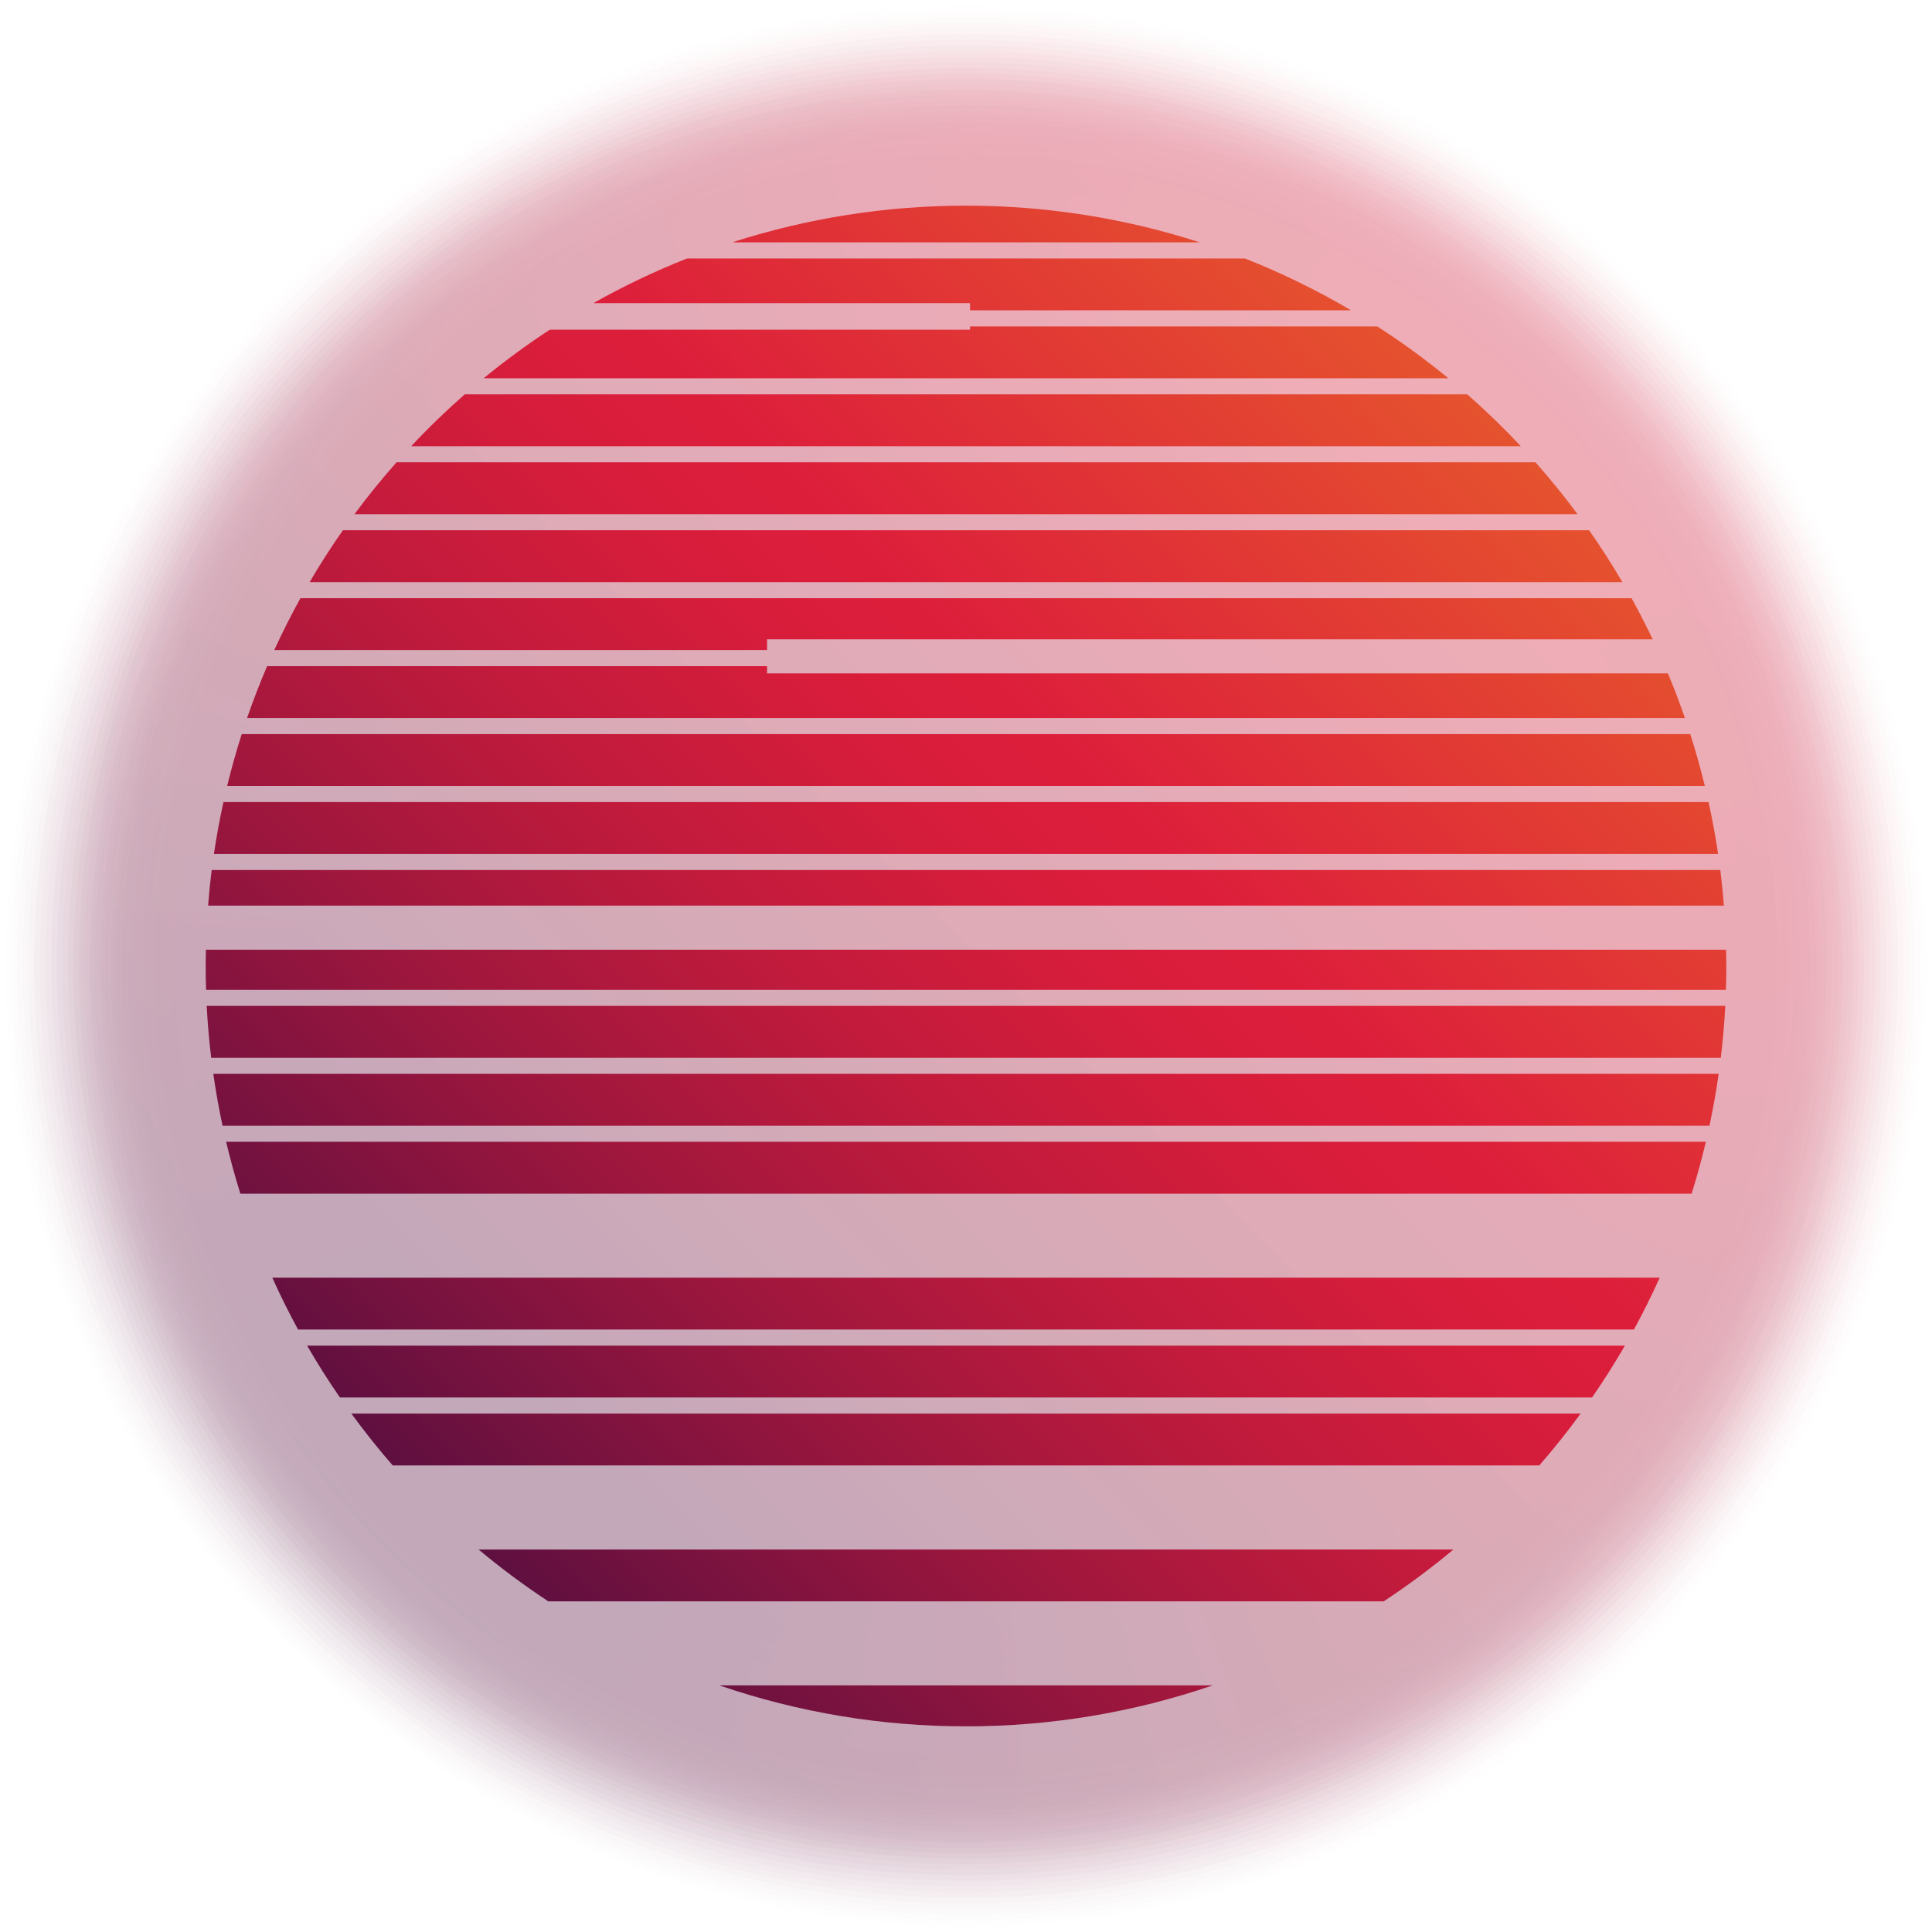
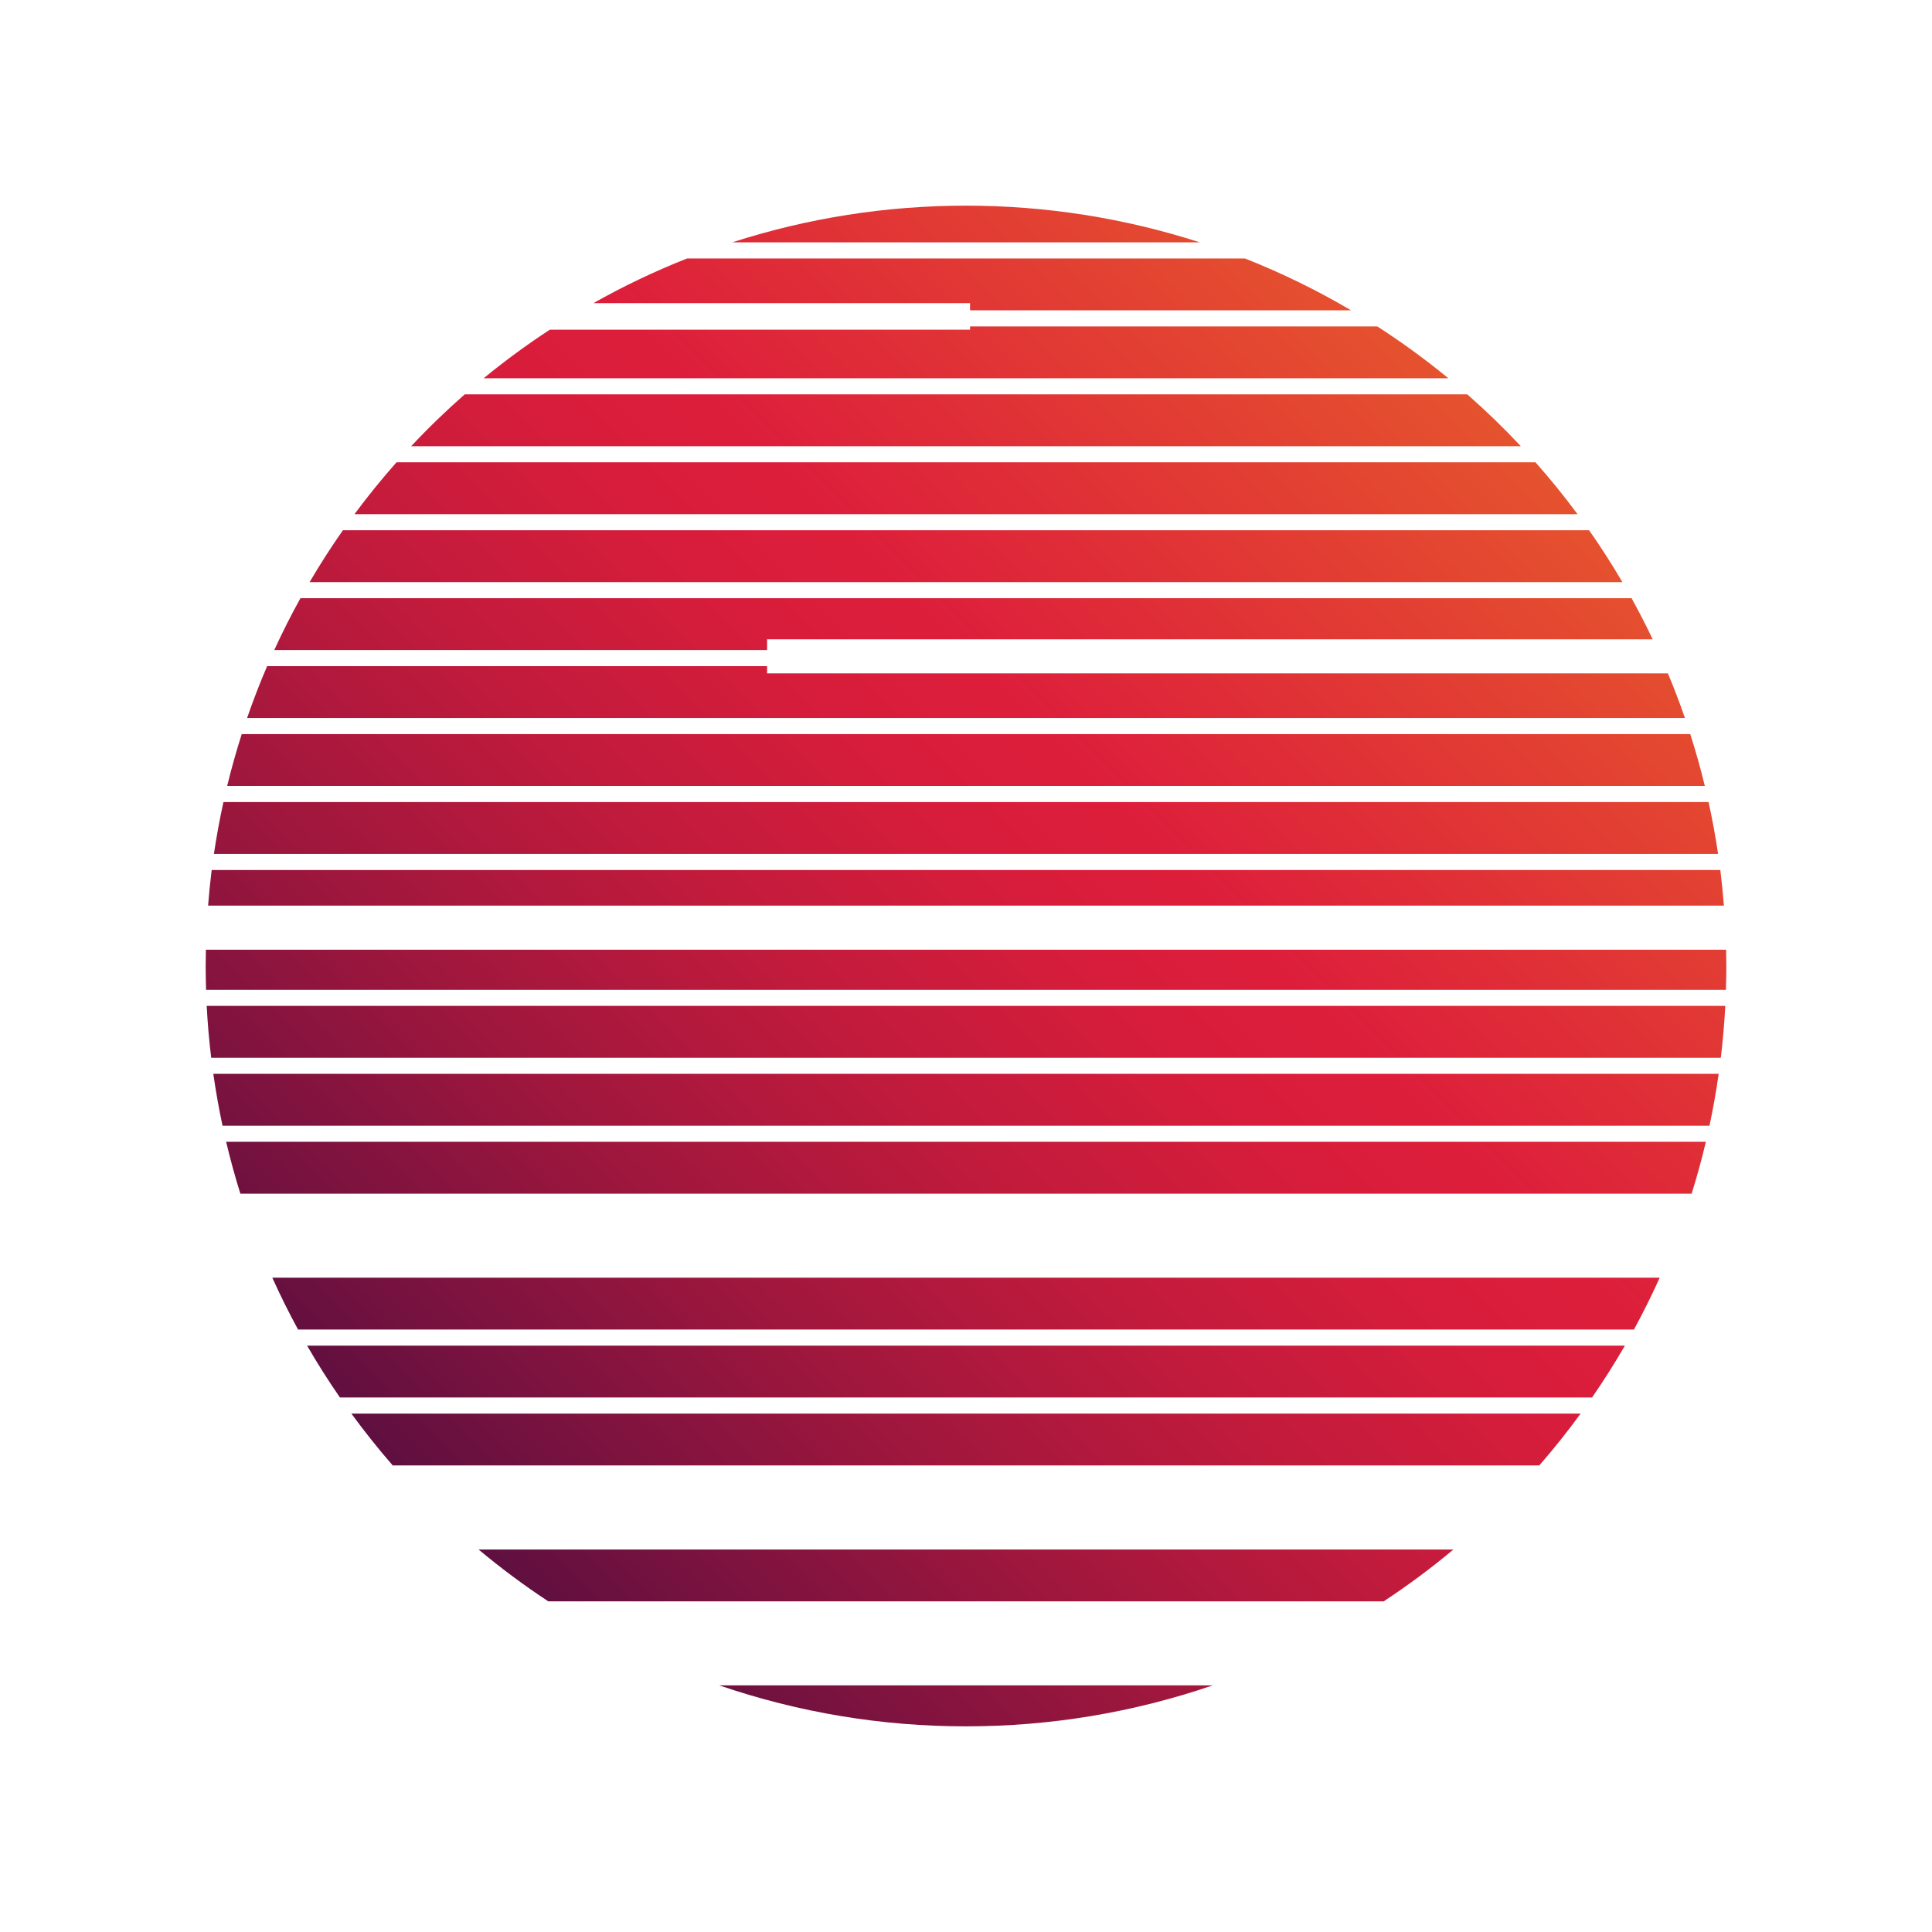
<svg xmlns="http://www.w3.org/2000/svg" xmlns:xlink="http://www.w3.org/1999/xlink" viewBox="0 0 615.733 615.733">
  <defs>
-     <linearGradient id="linear-gradient" x1="70.5" y1="545.233" x2="648.748" y2="-33.015" gradientUnits="userSpaceOnUse">
-       <stop offset="0" stop-color="#510e40" />
-       <stop offset="0.188" stop-color="#76123f" />
-       <stop offset="0.445" stop-color="#a2173d" />
-       <stop offset="0.675" stop-color="#c21b3c" />
-       <stop offset="0.868" stop-color="#d61d3b" />
-       <stop offset="1" stop-color="#dd1e3b" />
-     </linearGradient>
    <linearGradient id="linear-gradient-2" x1="71.896" y1="543.837" x2="646.743" y2="-31.01" xlink:href="#linear-gradient" />
    <linearGradient id="linear-gradient-3" x1="73.293" y1="542.44" x2="644.738" y2="-29.005" xlink:href="#linear-gradient" />
    <linearGradient id="linear-gradient-4" x1="74.689" y1="541.044" x2="642.733" y2="-27" xlink:href="#linear-gradient" />
    <linearGradient id="linear-gradient-5" x1="76.085" y1="539.648" x2="640.727" y2="-24.995" xlink:href="#linear-gradient" />
    <linearGradient id="linear-gradient-6" x1="77.481" y1="538.252" x2="638.722" y2="-22.989" xlink:href="#linear-gradient" />
    <linearGradient id="linear-gradient-7" x1="78.878" y1="536.855" x2="636.717" y2="-20.984" xlink:href="#linear-gradient" />
    <linearGradient id="linear-gradient-8" x1="80.274" y1="535.459" x2="634.712" y2="-18.979" xlink:href="#linear-gradient" />
    <linearGradient id="linear-gradient-9" x1="81.67" y1="534.063" x2="632.707" y2="-16.974" xlink:href="#linear-gradient" />
    <linearGradient id="linear-gradient-10" x1="83.067" y1="532.667" x2="630.702" y2="-14.969" xlink:href="#linear-gradient" />
    <linearGradient id="linear-gradient-11" x1="84.463" y1="531.27" x2="628.696" y2="-12.963" xlink:href="#linear-gradient" />
    <linearGradient id="linear-gradient-12" x1="85.859" y1="529.874" x2="626.691" y2="-10.958" xlink:href="#linear-gradient" />
    <linearGradient id="linear-gradient-13" x1="87.255" y1="528.478" x2="624.686" y2="-8.953" xlink:href="#linear-gradient" />
    <linearGradient id="linear-gradient-14" x1="88.652" y1="527.081" x2="622.681" y2="-6.948" xlink:href="#linear-gradient" />
    <linearGradient id="linear-gradient-15" x1="90.048" y1="525.685" x2="620.676" y2="-4.943" xlink:href="#linear-gradient" />
    <linearGradient id="linear-gradient-16" x1="91.444" y1="524.289" x2="618.67" y2="-2.938" xlink:href="#linear-gradient" />
    <linearGradient id="linear-gradient-17" x1="92.84" y1="522.893" x2="616.665" y2="-0.932" xlink:href="#linear-gradient" />
    <linearGradient id="linear-gradient-18" x1="94.237" y1="521.496" x2="614.66" y2="1.073" xlink:href="#linear-gradient" />
    <linearGradient id="linear-gradient-19" x1="95.633" y1="520.1" x2="612.655" y2="3.078" xlink:href="#linear-gradient" />
    <linearGradient id="linear-gradient-20" x1="97.029" y1="518.704" x2="610.65" y2="5.083" xlink:href="#linear-gradient" />
    <linearGradient id="linear-gradient-21" x1="98.425" y1="517.308" x2="608.644" y2="7.088" xlink:href="#linear-gradient" />
    <linearGradient id="linear-gradient-22" x1="99.822" y1="515.911" x2="606.639" y2="9.094" xlink:href="#linear-gradient" />
    <linearGradient id="linear-gradient-23" x1="101.218" y1="514.515" x2="604.634" y2="11.099" xlink:href="#linear-gradient" />
    <linearGradient id="linear-gradient-24" x1="102.614" y1="513.119" x2="602.629" y2="13.104" xlink:href="#linear-gradient" />
    <linearGradient id="linear-gradient-25" x1="104.011" y1="511.722" x2="600.624" y2="15.109" xlink:href="#linear-gradient" />
    <linearGradient id="linear-gradient-26" x1="105.407" y1="510.326" x2="598.619" y2="17.114" xlink:href="#linear-gradient" />
    <linearGradient id="linear-gradient-27" x1="106.803" y1="508.93" x2="596.613" y2="19.12" xlink:href="#linear-gradient" />
    <linearGradient id="linear-gradient-28" x1="108.199" y1="507.534" x2="594.608" y2="21.125" xlink:href="#linear-gradient" />
    <linearGradient id="linear-gradient-29" x1="109.596" y1="506.137" x2="592.603" y2="23.13" xlink:href="#linear-gradient" />
    <linearGradient id="linear-gradient-30" x1="110.992" y1="504.741" x2="590.598" y2="25.135" xlink:href="#linear-gradient" />
    <linearGradient id="linear-gradient-31" x1="112.388" y1="503.345" x2="588.593" y2="27.14" xlink:href="#linear-gradient" />
    <linearGradient id="linear-gradient-32" x1="113.784" y1="501.949" x2="586.587" y2="29.145" xlink:href="#linear-gradient" />
    <linearGradient id="linear-gradient-33" x1="115.181" y1="500.552" x2="584.582" y2="31.151" xlink:href="#linear-gradient" />
    <linearGradient id="linear-gradient-34" x1="116.577" y1="499.156" x2="582.577" y2="33.156" xlink:href="#linear-gradient" />
    <linearGradient id="linear-gradient-35" x1="117.973" y1="497.76" x2="580.572" y2="35.161" xlink:href="#linear-gradient" />
    <linearGradient id="linear-gradient-36" x1="119.37" y1="496.363" x2="578.567" y2="37.166" xlink:href="#linear-gradient" />
    <linearGradient id="linear-gradient-37" x1="120.766" y1="494.967" x2="576.562" y2="39.171" xlink:href="#linear-gradient" />
    <linearGradient id="linear-gradient-38" x1="122.162" y1="493.571" x2="574.556" y2="41.177" xlink:href="#linear-gradient" />
    <linearGradient id="linear-gradient-39" x1="123.558" y1="492.175" x2="572.551" y2="43.182" xlink:href="#linear-gradient" />
    <linearGradient id="linear-gradient-40" x1="124.955" y1="490.778" x2="570.546" y2="45.187" xlink:href="#linear-gradient" />
    <linearGradient id="linear-gradient-41" x1="126.351" y1="489.382" x2="568.541" y2="47.192" xlink:href="#linear-gradient" />
    <linearGradient id="linear-gradient-42" x1="127.747" y1="487.986" x2="566.536" y2="49.197" xlink:href="#linear-gradient" />
    <linearGradient id="linear-gradient-43" x1="129.143" y1="486.589" x2="564.53" y2="51.203" xlink:href="#linear-gradient" />
    <linearGradient id="linear-gradient-44" x1="130.54" y1="485.193" x2="562.525" y2="53.208" xlink:href="#linear-gradient" />
    <linearGradient id="linear-gradient-45" x1="131.936" y1="483.797" x2="560.52" y2="55.213" xlink:href="#linear-gradient" />
    <linearGradient id="linear-gradient-46" x1="133.332" y1="482.401" x2="558.515" y2="57.218" xlink:href="#linear-gradient" />
    <linearGradient id="linear-gradient-47" x1="134.729" y1="481.004" x2="556.51" y2="59.223" xlink:href="#linear-gradient" />
    <linearGradient id="linear-gradient-48" x1="136.125" y1="479.608" x2="554.505" y2="61.228" xlink:href="#linear-gradient" />
    <linearGradient id="linear-gradient-49" x1="137.521" y1="478.212" x2="552.499" y2="63.234" xlink:href="#linear-gradient" />
    <linearGradient id="linear-gradient-50" x1="138.917" y1="476.815" x2="550.494" y2="65.239" xlink:href="#linear-gradient" />
    <linearGradient id="linear-gradient-51" x1="140.314" y1="475.419" x2="548.489" y2="67.244" xlink:href="#linear-gradient" />
    <linearGradient id="linear-gradient-52" x1="141.71" y1="474.023" x2="546.484" y2="69.249" xlink:href="#linear-gradient" />
    <linearGradient id="linear-gradient-53" x1="81.803" y1="533.93" x2="632.516" y2="-16.783" xlink:href="#linear-gradient" />
    <linearGradient id="linear-gradient-54" x1="83.133" y1="532.6" x2="630.606" y2="-14.873" xlink:href="#linear-gradient" />
    <linearGradient id="linear-gradient-56" x1="85.793" y1="529.94" x2="626.787" y2="-11.054" xlink:href="#linear-gradient" />
    <linearGradient id="linear-gradient-57" x1="87.122" y1="528.611" x2="624.877" y2="-9.144" xlink:href="#linear-gradient" />
    <linearGradient id="linear-gradient-58" x1="88.452" y1="527.281" x2="622.967" y2="-7.234" xlink:href="#linear-gradient" />
    <linearGradient id="linear-gradient-59" x1="89.782" y1="525.951" x2="621.058" y2="-5.325" xlink:href="#linear-gradient" />
    <linearGradient id="linear-gradient-60" x1="91.112" y1="524.621" x2="619.148" y2="-3.415" xlink:href="#linear-gradient" />
    <linearGradient id="linear-gradient-61" x1="92.442" y1="523.292" x2="617.238" y2="-1.505" xlink:href="#linear-gradient" />
    <linearGradient id="linear-gradient-62" x1="93.771" y1="521.962" x2="615.328" y2="0.405" xlink:href="#linear-gradient" />
    <linearGradient id="linear-gradient-63" x1="95.101" y1="520.632" x2="613.419" y2="2.314" xlink:href="#linear-gradient" />
    <linearGradient id="linear-gradient-64" x1="96.431" y1="519.302" x2="611.509" y2="4.224" xlink:href="#linear-gradient" />
    <linearGradient id="linear-gradient-65" x1="97.761" y1="517.972" x2="609.599" y2="6.134" xlink:href="#linear-gradient" />
    <linearGradient id="linear-gradient-66" x1="99.09" y1="516.643" x2="607.69" y2="8.043" xlink:href="#linear-gradient" />
    <linearGradient id="linear-gradient-67" x1="100.42" y1="515.313" x2="605.78" y2="9.953" xlink:href="#linear-gradient" />
    <linearGradient id="linear-gradient-68" x1="101.75" y1="513.983" x2="603.87" y2="11.863" xlink:href="#linear-gradient" />
    <linearGradient id="linear-gradient-69" x1="103.08" y1="512.653" x2="601.961" y2="13.772" xlink:href="#linear-gradient" />
    <linearGradient id="linear-gradient-70" x1="104.409" y1="511.323" x2="600.051" y2="15.682" xlink:href="#linear-gradient" />
    <linearGradient id="linear-gradient-71" x1="105.739" y1="509.994" x2="598.141" y2="17.592" xlink:href="#linear-gradient" />
    <linearGradient id="linear-gradient-72" x1="107.069" y1="508.664" x2="596.231" y2="19.502" xlink:href="#linear-gradient" />
    <linearGradient id="linear-gradient-73" x1="108.399" y1="507.334" x2="594.322" y2="21.411" xlink:href="#linear-gradient" />
    <linearGradient id="linear-gradient-74" x1="109.729" y1="506.004" x2="592.412" y2="23.321" xlink:href="#linear-gradient" />
    <linearGradient id="linear-gradient-75" x1="111.058" y1="504.675" x2="590.502" y2="25.231" xlink:href="#linear-gradient" />
    <linearGradient id="linear-gradient-77" x1="113.718" y1="502.015" x2="586.683" y2="29.05" xlink:href="#linear-gradient" />
    <linearGradient id="linear-gradient-78" x1="115.048" y1="500.685" x2="584.773" y2="30.96" xlink:href="#linear-gradient" />
    <linearGradient id="linear-gradient-79" x1="116.378" y1="499.355" x2="582.864" y2="32.869" xlink:href="#linear-gradient" />
    <linearGradient id="linear-gradient-80" x1="117.707" y1="498.026" x2="580.954" y2="34.779" xlink:href="#linear-gradient" />
    <linearGradient id="linear-gradient-81" x1="119.037" y1="496.696" x2="579.044" y2="36.689" xlink:href="#linear-gradient" />
    <linearGradient id="linear-gradient-82" x1="120.367" y1="495.366" x2="577.134" y2="38.599" xlink:href="#linear-gradient" />
    <linearGradient id="linear-gradient-83" x1="121.697" y1="494.036" x2="575.225" y2="40.508" xlink:href="#linear-gradient" />
    <linearGradient id="linear-gradient-84" x1="123.026" y1="492.707" x2="573.315" y2="42.418" xlink:href="#linear-gradient" />
    <linearGradient id="linear-gradient-85" x1="124.356" y1="491.377" x2="571.405" y2="44.328" xlink:href="#linear-gradient" />
    <linearGradient id="linear-gradient-86" x1="125.686" y1="490.047" x2="569.496" y2="46.237" xlink:href="#linear-gradient" />
    <linearGradient id="linear-gradient-87" x1="127.016" y1="488.717" x2="567.586" y2="48.147" xlink:href="#linear-gradient" />
    <linearGradient id="linear-gradient-88" x1="128.346" y1="487.387" x2="565.676" y2="50.057" xlink:href="#linear-gradient" />
    <linearGradient id="linear-gradient-89" x1="129.675" y1="486.058" x2="563.766" y2="51.966" xlink:href="#linear-gradient" />
    <linearGradient id="linear-gradient-90" x1="131.005" y1="484.728" x2="561.857" y2="53.876" xlink:href="#linear-gradient" />
    <linearGradient id="linear-gradient-91" x1="132.335" y1="483.398" x2="559.947" y2="55.786" xlink:href="#linear-gradient" />
    <linearGradient id="linear-gradient-92" x1="133.665" y1="482.068" x2="558.037" y2="57.696" xlink:href="#linear-gradient" />
    <linearGradient id="linear-gradient-93" x1="134.995" y1="480.738" x2="556.128" y2="59.605" xlink:href="#linear-gradient" />
    <linearGradient id="linear-gradient-94" x1="136.324" y1="479.409" x2="554.218" y2="61.515" xlink:href="#linear-gradient" />
    <linearGradient id="linear-gradient-95" x1="137.654" y1="478.079" x2="552.308" y2="63.425" xlink:href="#linear-gradient" />
    <linearGradient id="linear-gradient-96" x1="138.984" y1="476.749" x2="550.399" y2="65.334" xlink:href="#linear-gradient" />
    <linearGradient id="linear-gradient-98" x1="141.643" y1="474.089" x2="546.579" y2="69.154" xlink:href="#linear-gradient" />
    <linearGradient id="linear-gradient-99" x1="142.973" y1="472.76" x2="544.669" y2="71.063" xlink:href="#linear-gradient" />
    <linearGradient id="linear-gradient-100" x1="144.303" y1="471.43" x2="542.76" y2="72.973" xlink:href="#linear-gradient" />
    <linearGradient id="linear-gradient-101" x1="145.633" y1="470.1" x2="540.85" y2="74.883" xlink:href="#linear-gradient" />
    <linearGradient id="linear-gradient-102" x1="146.963" y1="468.77" x2="538.94" y2="76.793" xlink:href="#linear-gradient" />
    <linearGradient id="linear-gradient-103" x1="148.292" y1="467.441" x2="537.031" y2="78.702" xlink:href="#linear-gradient" />
    <linearGradient id="linear-gradient-104" x1="149.622" y1="466.111" x2="535.121" y2="80.612" xlink:href="#linear-gradient" />
    <linearGradient id="New_Gradient_Swatch_8" x1="1170.823" y1="663.071" x2="1625.957" y2="207.937" gradientUnits="userSpaceOnUse">
      <stop offset="0" stop-color="#510e40" />
      <stop offset="0.097" stop-color="#76123f" />
      <stop offset="0.231" stop-color="#a2173d" />
      <stop offset="0.35" stop-color="#c21b3c" />
      <stop offset="0.45" stop-color="#d61d3b" />
      <stop offset="0.519" stop-color="#dd1e3b" />
      <stop offset="0.81" stop-color="#e6572d" />
      <stop offset="1" stop-color="#eb7825" />
    </linearGradient>
    <linearGradient id="New_Gradient_Swatch_8-2" x1="1160.371" y1="652.619" x2="1615.505" y2="197.485" xlink:href="#New_Gradient_Swatch_8" />
    <linearGradient id="New_Gradient_Swatch_8-3" x1="1129.005" y1="621.253" x2="1584.139" y2="166.119" xlink:href="#New_Gradient_Swatch_8" />
    <linearGradient id="New_Gradient_Swatch_8-4" x1="1118.578" y1="610.826" x2="1573.712" y2="155.692" xlink:href="#New_Gradient_Swatch_8" />
    <linearGradient id="New_Gradient_Swatch_8-5" x1="1243.22" y1="735.468" x2="1698.354" y2="280.334" xlink:href="#New_Gradient_Swatch_8" />
    <linearGradient id="New_Gradient_Swatch_8-6" x1="1201.987" y1="694.236" x2="1657.122" y2="239.101" xlink:href="#New_Gradient_Swatch_8" />
    <linearGradient id="New_Gradient_Swatch_8-7" x1="1264.876" y1="757.124" x2="1720.01" y2="301.99" xlink:href="#New_Gradient_Swatch_8" />
    <linearGradient id="New_Gradient_Swatch_8-8" x1="1212.251" y1="704.499" x2="1667.385" y2="249.365" xlink:href="#New_Gradient_Swatch_8" />
    <linearGradient id="New_Gradient_Swatch_8-9" x1="1222.401" y1="714.649" x2="1677.535" y2="259.515" xlink:href="#New_Gradient_Swatch_8" />
    <linearGradient id="New_Gradient_Swatch_8-10" x1="1181.251" y1="673.5" x2="1636.386" y2="218.365" xlink:href="#New_Gradient_Swatch_8" />
    <linearGradient id="New_Gradient_Swatch_8-11" x1="1077.455" y1="569.703" x2="1532.589" y2="114.569" xlink:href="#New_Gradient_Swatch_8" />
    <linearGradient id="New_Gradient_Swatch_8-12" x1="1067.364" y1="559.612" x2="1522.498" y2="104.478" xlink:href="#New_Gradient_Swatch_8" />
    <linearGradient id="New_Gradient_Swatch_8-13" x1="1034.926" y1="527.174" x2="1490.061" y2="72.04" xlink:href="#New_Gradient_Swatch_8" />
    <linearGradient id="New_Gradient_Swatch_8-14" x1="1087.585" y1="579.834" x2="1542.72" y2="124.699" xlink:href="#New_Gradient_Swatch_8" />
    <linearGradient id="New_Gradient_Swatch_8-15" x1="1138.065" y1="630.313" x2="1593.199" y2="175.179" xlink:href="#New_Gradient_Swatch_8" />
    <linearGradient id="New_Gradient_Swatch_8-16" x1="1150.825" y1="643.073" x2="1605.959" y2="187.939" xlink:href="#New_Gradient_Swatch_8" />
    <linearGradient id="New_Gradient_Swatch_8-17" x1="1096.592" y1="588.841" x2="1551.727" y2="133.706" xlink:href="#New_Gradient_Swatch_8" />
    <linearGradient id="New_Gradient_Swatch_8-18" x1="1108.187" y1="600.435" x2="1563.321" y2="145.301" xlink:href="#New_Gradient_Swatch_8" />
    <linearGradient id="New_Gradient_Swatch_8-19" x1="1056.582" y1="548.83" x2="1511.716" y2="93.696" xlink:href="#New_Gradient_Swatch_8" />
    <linearGradient id="New_Gradient_Swatch_8-20" x1="1046.174" y1="538.422" x2="1501.308" y2="83.288" xlink:href="#New_Gradient_Swatch_8" />
  </defs>
  <g style="isolation:isolate">
    <g id="Sun">
      <g style="opacity:0.2">
        <circle cx="307.866" cy="307.866" r="307.866" style="opacity:0;fill:url(#linear-gradient)" />
        <circle cx="307.866" cy="307.866" r="306.055" style="opacity:0.02;fill:url(#linear-gradient-2)" />
        <circle cx="307.866" cy="307.866" r="304.245" style="opacity:0.039;fill:url(#linear-gradient-3)" />
        <circle cx="307.866" cy="307.866" r="302.433" style="opacity:0.059;fill:url(#linear-gradient-4)" />
        <circle cx="307.866" cy="307.866" r="300.623" style="opacity:0.078;fill:url(#linear-gradient-5)" />
        <circle cx="307.866" cy="307.866" r="298.812" style="opacity:0.098;fill:url(#linear-gradient-6)" />
        <circle cx="307.866" cy="307.866" r="297.001" style="opacity:0.118;fill:url(#linear-gradient-7)" />
        <circle cx="307.866" cy="307.866" r="295.19" style="opacity:0.137;fill:url(#linear-gradient-8)" />
        <circle cx="307.866" cy="307.866" r="293.379" style="opacity:0.157;fill:url(#linear-gradient-9)" />
        <circle cx="307.866" cy="307.866" r="291.568" style="opacity:0.176;fill:url(#linear-gradient-10)" />
        <circle cx="307.866" cy="307.866" r="289.757" style="opacity:0.196;fill:url(#linear-gradient-11)" />
        <circle cx="307.866" cy="307.866" r="287.946" style="opacity:0.216;fill:url(#linear-gradient-12)" />
        <circle cx="307.866" cy="307.866" r="286.135" style="opacity:0.235;fill:url(#linear-gradient-13)" />
        <circle cx="307.866" cy="307.866" r="284.324" style="opacity:0.255;fill:url(#linear-gradient-14)" />
        <circle cx="307.866" cy="307.866" r="282.513" style="opacity:0.275;fill:url(#linear-gradient-15)" />
        <circle cx="307.866" cy="307.866" r="280.702" style="opacity:0.294;fill:url(#linear-gradient-16)" />
        <circle cx="307.866" cy="307.866" r="278.891" style="opacity:0.314;fill:url(#linear-gradient-17)" />
        <circle cx="307.866" cy="307.866" r="277.08" style="opacity:0.333;fill:url(#linear-gradient-18)" />
        <circle cx="307.866" cy="307.866" r="275.269" style="opacity:0.353;fill:url(#linear-gradient-19)" />
        <circle cx="307.866" cy="307.866" r="273.458" style="opacity:0.373;fill:url(#linear-gradient-20)" />
        <circle cx="307.866" cy="307.866" r="271.647" style="opacity:0.392;fill:url(#linear-gradient-21)" />
        <circle cx="307.866" cy="307.866" r="269.836" style="opacity:0.412;fill:url(#linear-gradient-22)" />
        <circle cx="307.866" cy="307.866" r="268.025" style="opacity:0.431;fill:url(#linear-gradient-23)" />
        <circle cx="307.866" cy="307.866" r="266.214" style="opacity:0.451;fill:url(#linear-gradient-24)" />
        <circle cx="307.866" cy="307.866" r="264.403" style="opacity:0.471;fill:url(#linear-gradient-25)" />
        <circle cx="307.866" cy="307.866" r="262.592" style="opacity:0.49;fill:url(#linear-gradient-26)" />
        <circle cx="307.866" cy="307.866" r="260.781" style="opacity:0.51;fill:url(#linear-gradient-27)" />
        <circle cx="307.866" cy="307.866" r="258.97" style="opacity:0.529;fill:url(#linear-gradient-28)" />
        <circle cx="307.866" cy="307.866" r="257.159" style="opacity:0.549;fill:url(#linear-gradient-29)" />
        <circle cx="307.866" cy="307.866" r="255.348" style="opacity:0.569;fill:url(#linear-gradient-30)" />
        <circle cx="307.866" cy="307.866" r="253.537" style="opacity:0.588;fill:url(#linear-gradient-31)" />
        <circle cx="307.866" cy="307.866" r="251.726" style="opacity:0.608;fill:url(#linear-gradient-32)" />
        <circle cx="307.866" cy="307.866" r="249.915" style="opacity:0.627;fill:url(#linear-gradient-33)" />
        <circle cx="307.866" cy="307.866" r="248.104" style="opacity:0.647;fill:url(#linear-gradient-34)" />
        <circle cx="307.866" cy="307.866" r="246.293" style="opacity:0.667;fill:url(#linear-gradient-35)" />
        <circle cx="307.866" cy="307.866" r="244.482" style="opacity:0.686;fill:url(#linear-gradient-36)" />
        <circle cx="307.866" cy="307.866" r="242.671" style="opacity:0.706;fill:url(#linear-gradient-37)" />
        <circle cx="307.866" cy="307.866" r="240.86" style="opacity:0.725;fill:url(#linear-gradient-38)" />
        <circle cx="307.866" cy="307.866" r="239.049" style="opacity:0.745;fill:url(#linear-gradient-39)" />
        <circle cx="307.866" cy="307.866" r="237.238" style="opacity:0.765;fill:url(#linear-gradient-40)" />
        <circle cx="307.866" cy="307.866" r="235.427" style="opacity:0.784;fill:url(#linear-gradient-41)" />
        <circle cx="307.866" cy="307.866" r="233.616" style="opacity:0.804;fill:url(#linear-gradient-42)" />
        <circle cx="307.866" cy="307.866" r="231.805" style="opacity:0.824;fill:url(#linear-gradient-43)" />
        <circle cx="307.866" cy="307.866" r="229.994" style="opacity:0.843;fill:url(#linear-gradient-44)" />
        <circle cx="307.866" cy="307.866" r="228.183" style="opacity:0.863;fill:url(#linear-gradient-45)" />
        <circle cx="307.866" cy="307.866" r="226.372" style="opacity:0.882;fill:url(#linear-gradient-46)" />
        <circle cx="307.866" cy="307.866" r="224.561" style="opacity:0.902;fill:url(#linear-gradient-47)" />
        <circle cx="307.866" cy="307.866" r="222.75" style="opacity:0.922;fill:url(#linear-gradient-48)" />
        <circle cx="307.866" cy="307.866" r="220.94" style="opacity:0.941;fill:url(#linear-gradient-49)" />
        <circle cx="307.866" cy="307.866" r="219.129" style="opacity:0.961;fill:url(#linear-gradient-50)" />
        <circle cx="307.866" cy="307.866" r="217.317" style="opacity:0.98;fill:url(#linear-gradient-51)" />
        <circle cx="307.866" cy="307.866" r="215.506" style="fill:url(#linear-gradient-52)" />
      </g>
      <g style="opacity:0.2;mix-blend-mode:overlay">
        <circle cx="307.866" cy="307.866" r="293.206" style="opacity:0;fill:url(#linear-gradient-53)" />
        <circle cx="307.866" cy="307.866" r="291.481" style="opacity:0.02;fill:url(#linear-gradient-54)" />
        <circle cx="307.866" cy="307.866" r="289.757" style="opacity:0.039;fill:url(#linear-gradient-11)" />
        <circle cx="307.866" cy="307.866" r="288.032" style="opacity:0.059;fill:url(#linear-gradient-56)" />
        <circle cx="307.866" cy="307.866" r="286.307" style="opacity:0.078;fill:url(#linear-gradient-57)" />
        <circle cx="307.866" cy="307.866" r="284.582" style="opacity:0.098;fill:url(#linear-gradient-58)" />
        <circle cx="307.866" cy="307.866" r="282.858" style="opacity:0.118;fill:url(#linear-gradient-59)" />
        <circle cx="307.866" cy="307.866" r="281.133" style="opacity:0.137;fill:url(#linear-gradient-60)" />
        <circle cx="307.866" cy="307.866" r="279.408" style="opacity:0.157;fill:url(#linear-gradient-61)" />
        <circle cx="307.866" cy="307.866" r="277.683" style="opacity:0.176;fill:url(#linear-gradient-62)" />
        <circle cx="307.866" cy="307.866" r="275.959" style="opacity:0.196;fill:url(#linear-gradient-63)" />
        <circle cx="307.866" cy="307.866" r="274.234" style="opacity:0.216;fill:url(#linear-gradient-64)" />
        <circle cx="307.866" cy="307.866" r="272.509" style="opacity:0.235;fill:url(#linear-gradient-65)" />
        <circle cx="307.866" cy="307.866" r="270.784" style="opacity:0.255;fill:url(#linear-gradient-66)" />
        <circle cx="307.866" cy="307.866" r="269.06" style="opacity:0.275;fill:url(#linear-gradient-67)" />
        <circle cx="307.866" cy="307.866" r="267.335" style="opacity:0.294;fill:url(#linear-gradient-68)" />
        <circle cx="307.866" cy="307.866" r="265.61" style="opacity:0.314;fill:url(#linear-gradient-69)" />
        <circle cx="307.866" cy="307.866" r="263.886" style="opacity:0.333;fill:url(#linear-gradient-70)" />
        <circle cx="307.866" cy="307.866" r="262.161" style="opacity:0.353;fill:url(#linear-gradient-71)" />
        <circle cx="307.866" cy="307.866" r="260.436" style="opacity:0.373;fill:url(#linear-gradient-72)" />
        <circle cx="307.866" cy="307.866" r="258.711" style="opacity:0.392;fill:url(#linear-gradient-73)" />
        <circle cx="307.866" cy="307.866" r="256.987" style="opacity:0.412;fill:url(#linear-gradient-74)" />
        <circle cx="307.866" cy="307.866" r="255.262" style="opacity:0.431;fill:url(#linear-gradient-75)" />
        <circle cx="307.866" cy="307.866" r="253.537" style="opacity:0.451;fill:url(#linear-gradient-31)" />
        <circle cx="307.866" cy="307.866" r="251.812" style="opacity:0.471;fill:url(#linear-gradient-77)" />
        <circle cx="307.866" cy="307.866" r="250.088" style="opacity:0.49;fill:url(#linear-gradient-78)" />
        <circle cx="307.866" cy="307.866" r="248.363" style="opacity:0.51;fill:url(#linear-gradient-79)" />
        <circle cx="307.866" cy="307.866" r="246.638" style="opacity:0.529;fill:url(#linear-gradient-80)" />
        <circle cx="307.866" cy="307.866" r="244.913" style="opacity:0.549;fill:url(#linear-gradient-81)" />
        <circle cx="307.866" cy="307.866" r="243.189" style="opacity:0.569;fill:url(#linear-gradient-82)" />
        <circle cx="307.866" cy="307.866" r="241.464" style="opacity:0.588;fill:url(#linear-gradient-83)" />
        <circle cx="307.866" cy="307.866" r="239.739" style="opacity:0.608;fill:url(#linear-gradient-84)" />
        <circle cx="307.866" cy="307.866" r="238.014" style="opacity:0.627;fill:url(#linear-gradient-85)" />
        <circle cx="307.866" cy="307.866" r="236.29" style="opacity:0.647;fill:url(#linear-gradient-86)" />
        <circle cx="307.866" cy="307.866" r="234.565" style="opacity:0.667;fill:url(#linear-gradient-87)" />
        <circle cx="307.866" cy="307.866" r="232.84" style="opacity:0.686;fill:url(#linear-gradient-88)" />
        <circle cx="307.866" cy="307.866" r="231.115" style="opacity:0.706;fill:url(#linear-gradient-89)" />
        <circle cx="307.866" cy="307.866" r="229.391" style="opacity:0.725;fill:url(#linear-gradient-90)" />
        <circle cx="307.866" cy="307.866" r="227.666" style="opacity:0.745;fill:url(#linear-gradient-91)" />
        <circle cx="307.866" cy="307.866" r="225.941" style="opacity:0.765;fill:url(#linear-gradient-92)" />
        <circle cx="307.866" cy="307.866" r="224.216" style="opacity:0.784;fill:url(#linear-gradient-93)" />
        <circle cx="307.866" cy="307.866" r="222.492" style="opacity:0.804;fill:url(#linear-gradient-94)" />
        <circle cx="307.866" cy="307.866" r="220.767" style="opacity:0.824;fill:url(#linear-gradient-95)" />
        <circle cx="307.866" cy="307.866" r="219.042" style="opacity:0.843;fill:url(#linear-gradient-96)" />
        <circle cx="307.866" cy="307.866" r="217.317" style="opacity:0.863;fill:url(#linear-gradient-51)" />
        <circle cx="307.866" cy="307.866" r="215.593" style="opacity:0.882;fill:url(#linear-gradient-98)" />
        <circle cx="307.866" cy="307.866" r="213.868" style="opacity:0.902;fill:url(#linear-gradient-99)" />
        <circle cx="307.866" cy="307.866" r="212.143" style="opacity:0.922;fill:url(#linear-gradient-100)" />
        <circle cx="307.866" cy="307.866" r="210.418" style="opacity:0.941;fill:url(#linear-gradient-101)" />
        <circle cx="307.866" cy="307.866" r="208.694" style="opacity:0.961;fill:url(#linear-gradient-102)" />
        <circle cx="307.866" cy="307.866" r="206.969" style="opacity:0.98;fill:url(#linear-gradient-103)" />
        <circle cx="307.866" cy="307.866" r="205.244" style="fill:url(#linear-gradient-104)" />
      </g>
      <path d="M1100.121,506.555h473.895q1.745-8.164,2.934-16.524H1097.187Q1098.374,498.387,1100.121,506.555Z" transform="translate(-1029.202 -147.7923)" style="fill:url(#New_Gradient_Swatch_8)" />
      <path d="M1096.511,484.899h481.115q.984-8.183,1.431-16.524H1095.08Q1095.512,476.716,1096.511,484.899Z" transform="translate(-1029.202 -147.7923)" style="fill:url(#New_Gradient_Swatch_8-2)" />
      <path d="M1097.377,419.932H1576.76q-1.235-8.36-3.039-16.524H1100.416Q1098.621,411.572,1097.377,419.932Z" transform="translate(-1029.202 -147.7923)" style="fill:url(#New_Gradient_Swatch_8-3)" />
      <path d="M1101.603,398.277h470.931q-2.035-8.38-4.641-16.524h-461.65Q1103.639,389.893,1101.603,398.277Z" transform="translate(-1029.202 -147.7923)" style="fill:url(#New_Gradient_Swatch_8-4)" />
      <path d="M1203.941,658.144h266.255a243.164,243.164,0,0,0,22.221-16.524H1181.72A243.164,243.164,0,0,0,1203.941,658.144Z" transform="translate(-1029.202 -147.7923)" style="fill:url(#New_Gradient_Swatch_8-5)" />
      <path d="M1124.197,571.522h425.744q4.408-8.081,8.21-16.524H1115.987Q1119.784,563.435,1124.197,571.522Z" transform="translate(-1029.202 -147.7923)" style="fill:url(#New_Gradient_Swatch_8-6)" />
      <path d="M1337.069,697.978a241.978,241.978,0,0,0,78.614-13.047H1258.455A241.978,241.978,0,0,0,1337.069,697.978Z" transform="translate(-1029.202 -147.7923)" style="fill:url(#New_Gradient_Swatch_8-7)" />
      <path d="M1137.545,593.177h399.048q5.55-8.037,10.467-16.524H1127.077Q1131.979,585.141,1137.545,593.177Z" transform="translate(-1029.202 -147.7923)" style="fill:url(#New_Gradient_Swatch_8-8)" />
      <path d="M1154.367,614.833H1519.77q6.942-7.962,13.179-16.524H1141.188Q1147.425,606.858,1154.367,614.833Z" transform="translate(-1029.202 -147.7923)" style="fill:url(#New_Gradient_Swatch_8-9)" />
      <path d="M1105.804,528.21h462.53q2.551-8.142,4.531-16.524H1101.273Q1103.255,520.063,1105.804,528.21Z" transform="translate(-1029.202 -147.7923)" style="fill:url(#New_Gradient_Swatch_8-10)" />
      <path d="M1142.176,311.654h389.786q-6.336-8.56-13.393-16.524h-362.999Q1148.523,303.091,1142.176,311.654Z" transform="translate(-1029.202 -147.7923)" style="fill:url(#New_Gradient_Swatch_8-11)" />
      <path d="M1160.241,289.999h353.655q-8.127-8.671-17.071-16.524H1177.312Q1168.377,281.316,1160.241,289.999Z" transform="translate(-1029.202 -147.7923)" style="fill:url(#New_Gradient_Swatch_8-12)" />
      <path d="M1337.069,213.34a242.106,242.106,0,0,0-74.517,11.692h149.033A242.106,242.106,0,0,0,1337.069,213.34Z" transform="translate(-1029.202 -147.7923)" style="fill:url(#New_Gradient_Swatch_8-13)" />
      <path d="M1127.879,333.31h418.38q-4.975-8.488-10.606-16.524H1138.484Q1132.858,324.816,1127.879,333.31Z" transform="translate(-1029.202 -147.7923)" style="fill:url(#New_Gradient_Swatch_8-14)" />
      <path d="M1577.472,425.063H1096.666q-.71,5.632-1.144,11.347h483.094Q1578.172,430.699,1577.472,425.063Z" transform="translate(-1029.202 -147.7923)" style="fill:url(#New_Gradient_Swatch_8-15)" />
      <path d="M1094.75,455.659c0,2.539.052,5.065.13,7.585h484.379c.077-2.52.13-5.046.13-7.585,0-1.734-.029-3.461-.071-5.186H1094.821C1094.779,452.197,1094.75,453.925,1094.75,455.659Z" transform="translate(-1029.202 -147.7923)" style="fill:url(#New_Gradient_Swatch_8-16)" />
      <path d="M1555.924,351.546q-3.179-6.666-6.741-13.105H1124.954q-4.475,8.08-8.346,16.524h157.064v-3.419Z" transform="translate(-1029.202 -147.7923)" style="fill:url(#New_Gradient_Swatch_8-17)" />
      <path d="M1273.672,360.097H1114.335q-3.486,8.114-6.389,16.524h458.245q-2.491-7.223-5.428-14.23H1273.672Z" transform="translate(-1029.202 -147.7923)" style="fill:url(#New_Gradient_Swatch_8-18)" />
      <path d="M1490.796,268.343a243.094,243.094,0,0,0-22.658-16.524H1338.359v1.047H1204.425a243.107,243.107,0,0,0-21.083,15.477Z" transform="translate(-1029.202 -147.7923)" style="fill:url(#New_Gradient_Swatch_8-19)" />
      <path d="M1338.359,246.688h121.429a241.281,241.281,0,0,0-33.829-16.524h-177.78a240.699,240.699,0,0,0-29.87,14.245h120.05Z" transform="translate(-1029.202 -147.7923)" style="fill:url(#New_Gradient_Swatch_8-20)" />
    </g>
  </g>
</svg>
